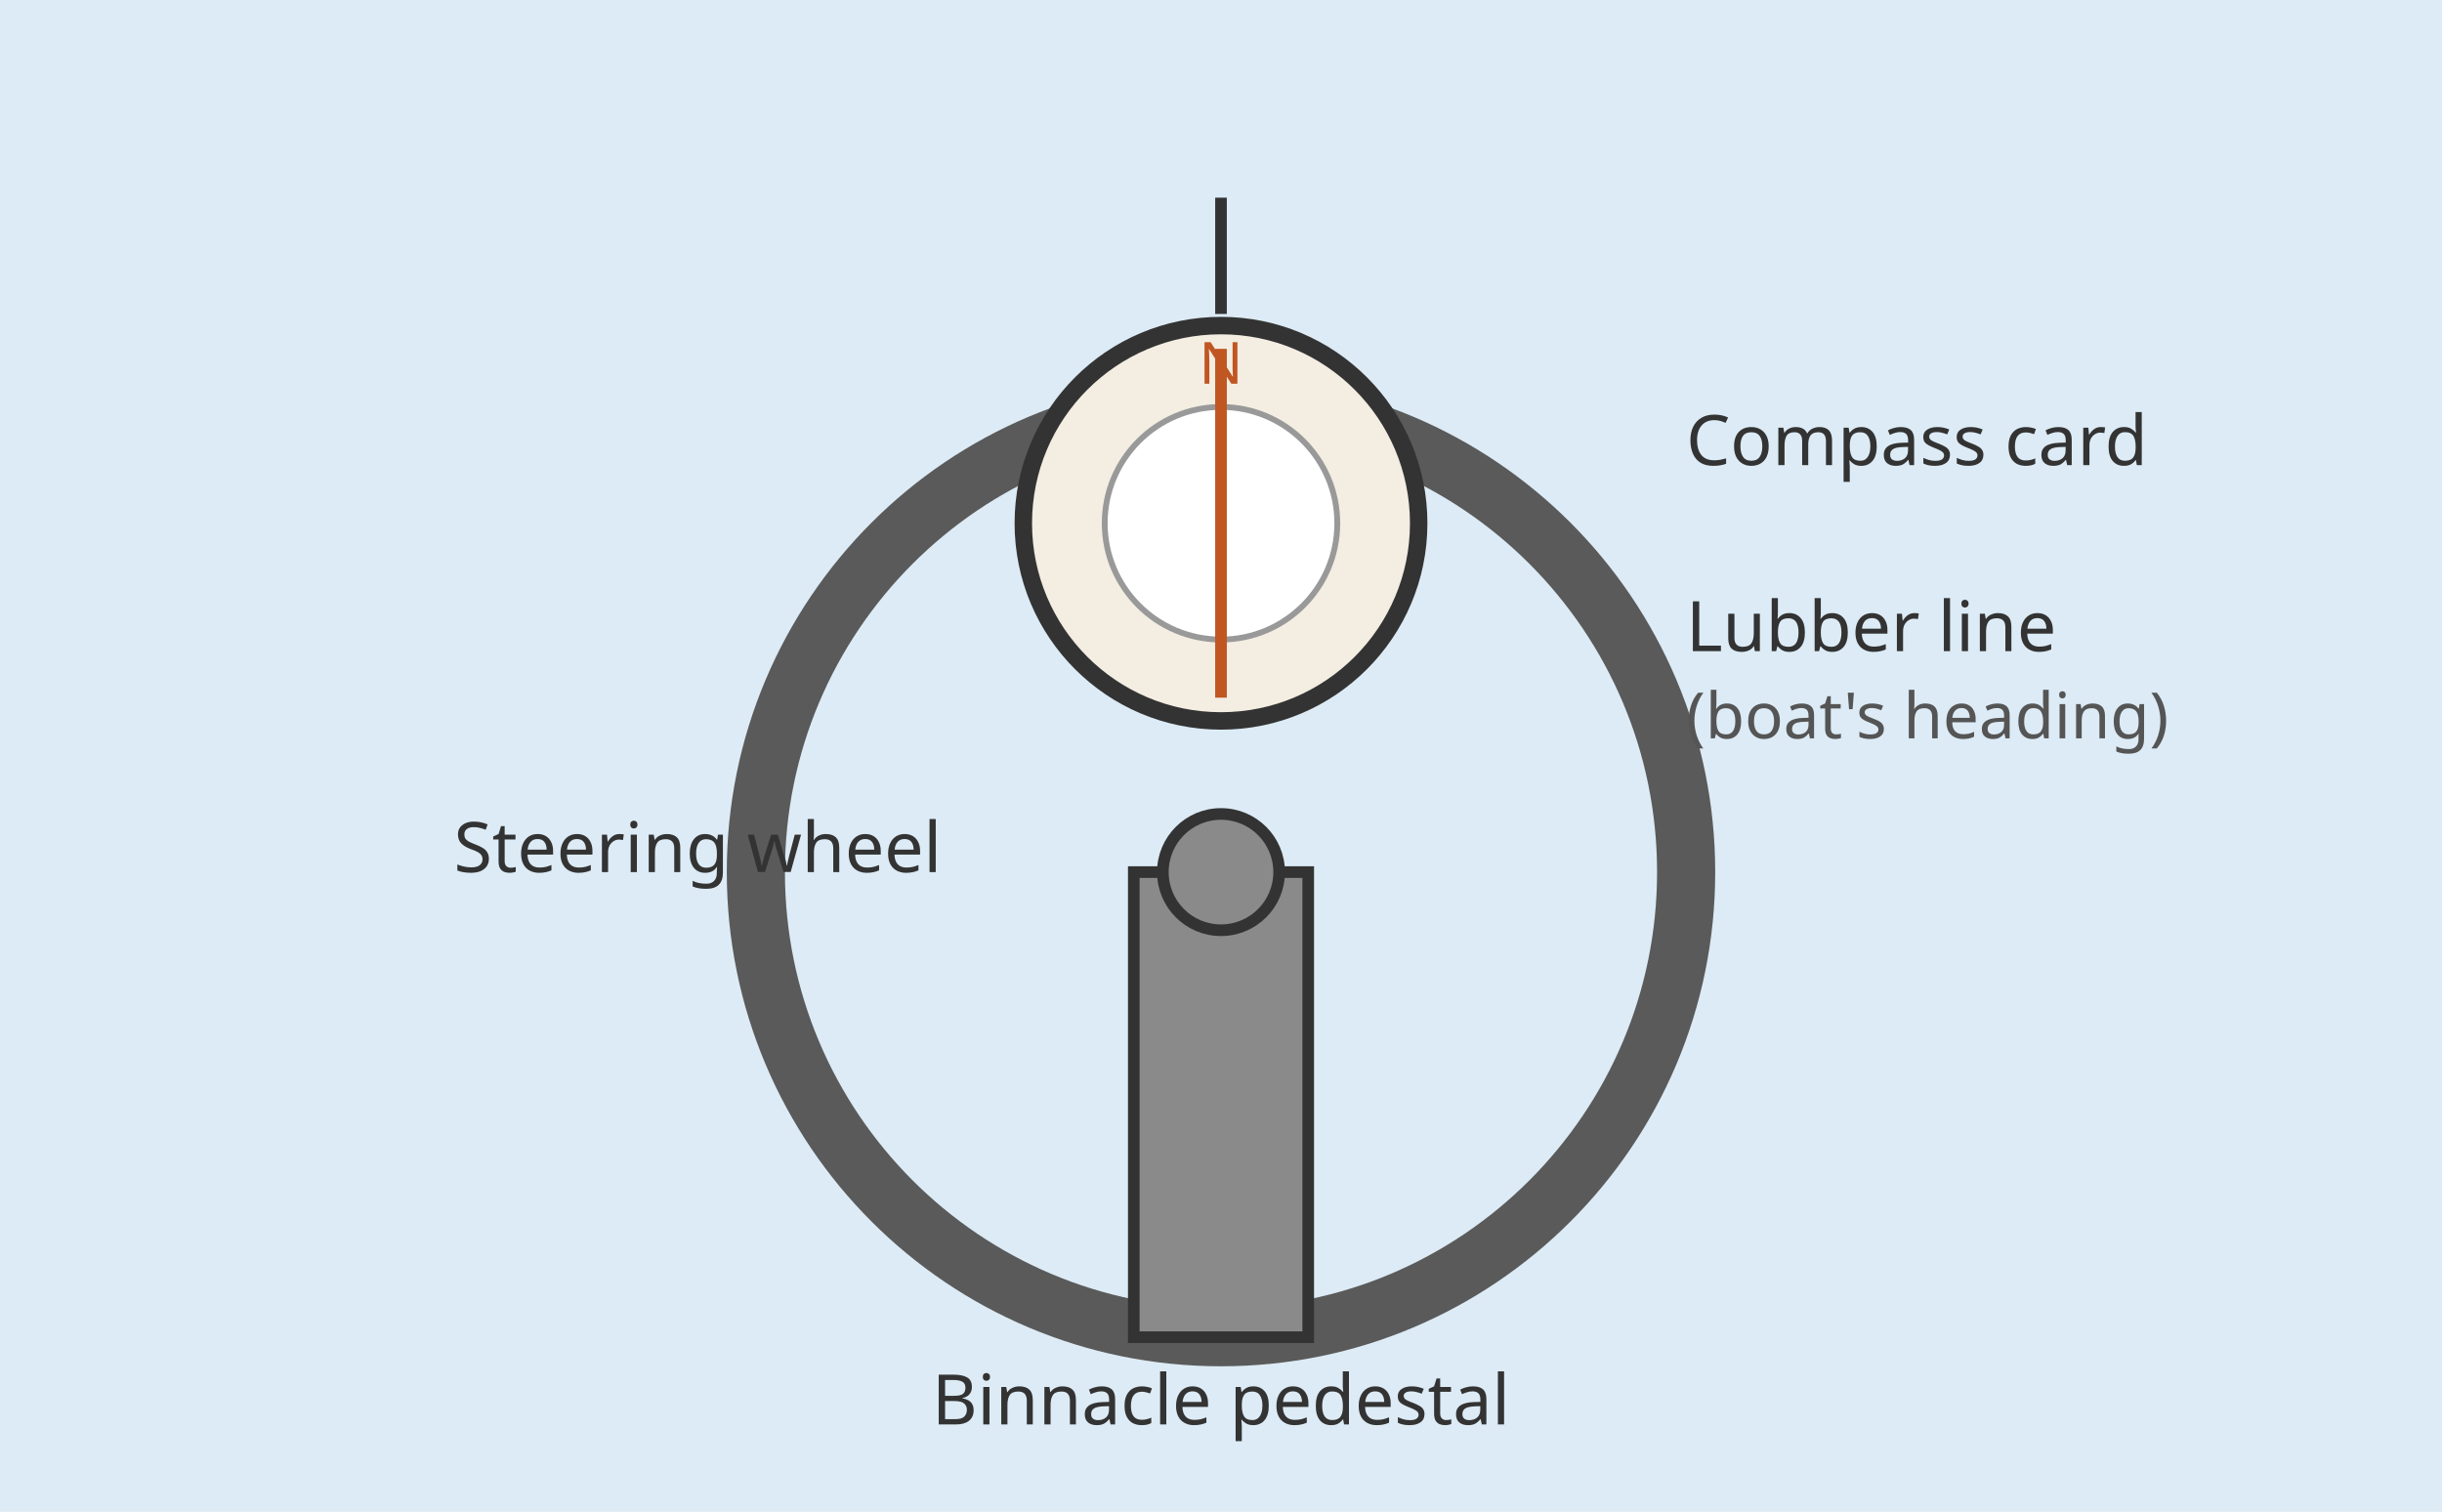
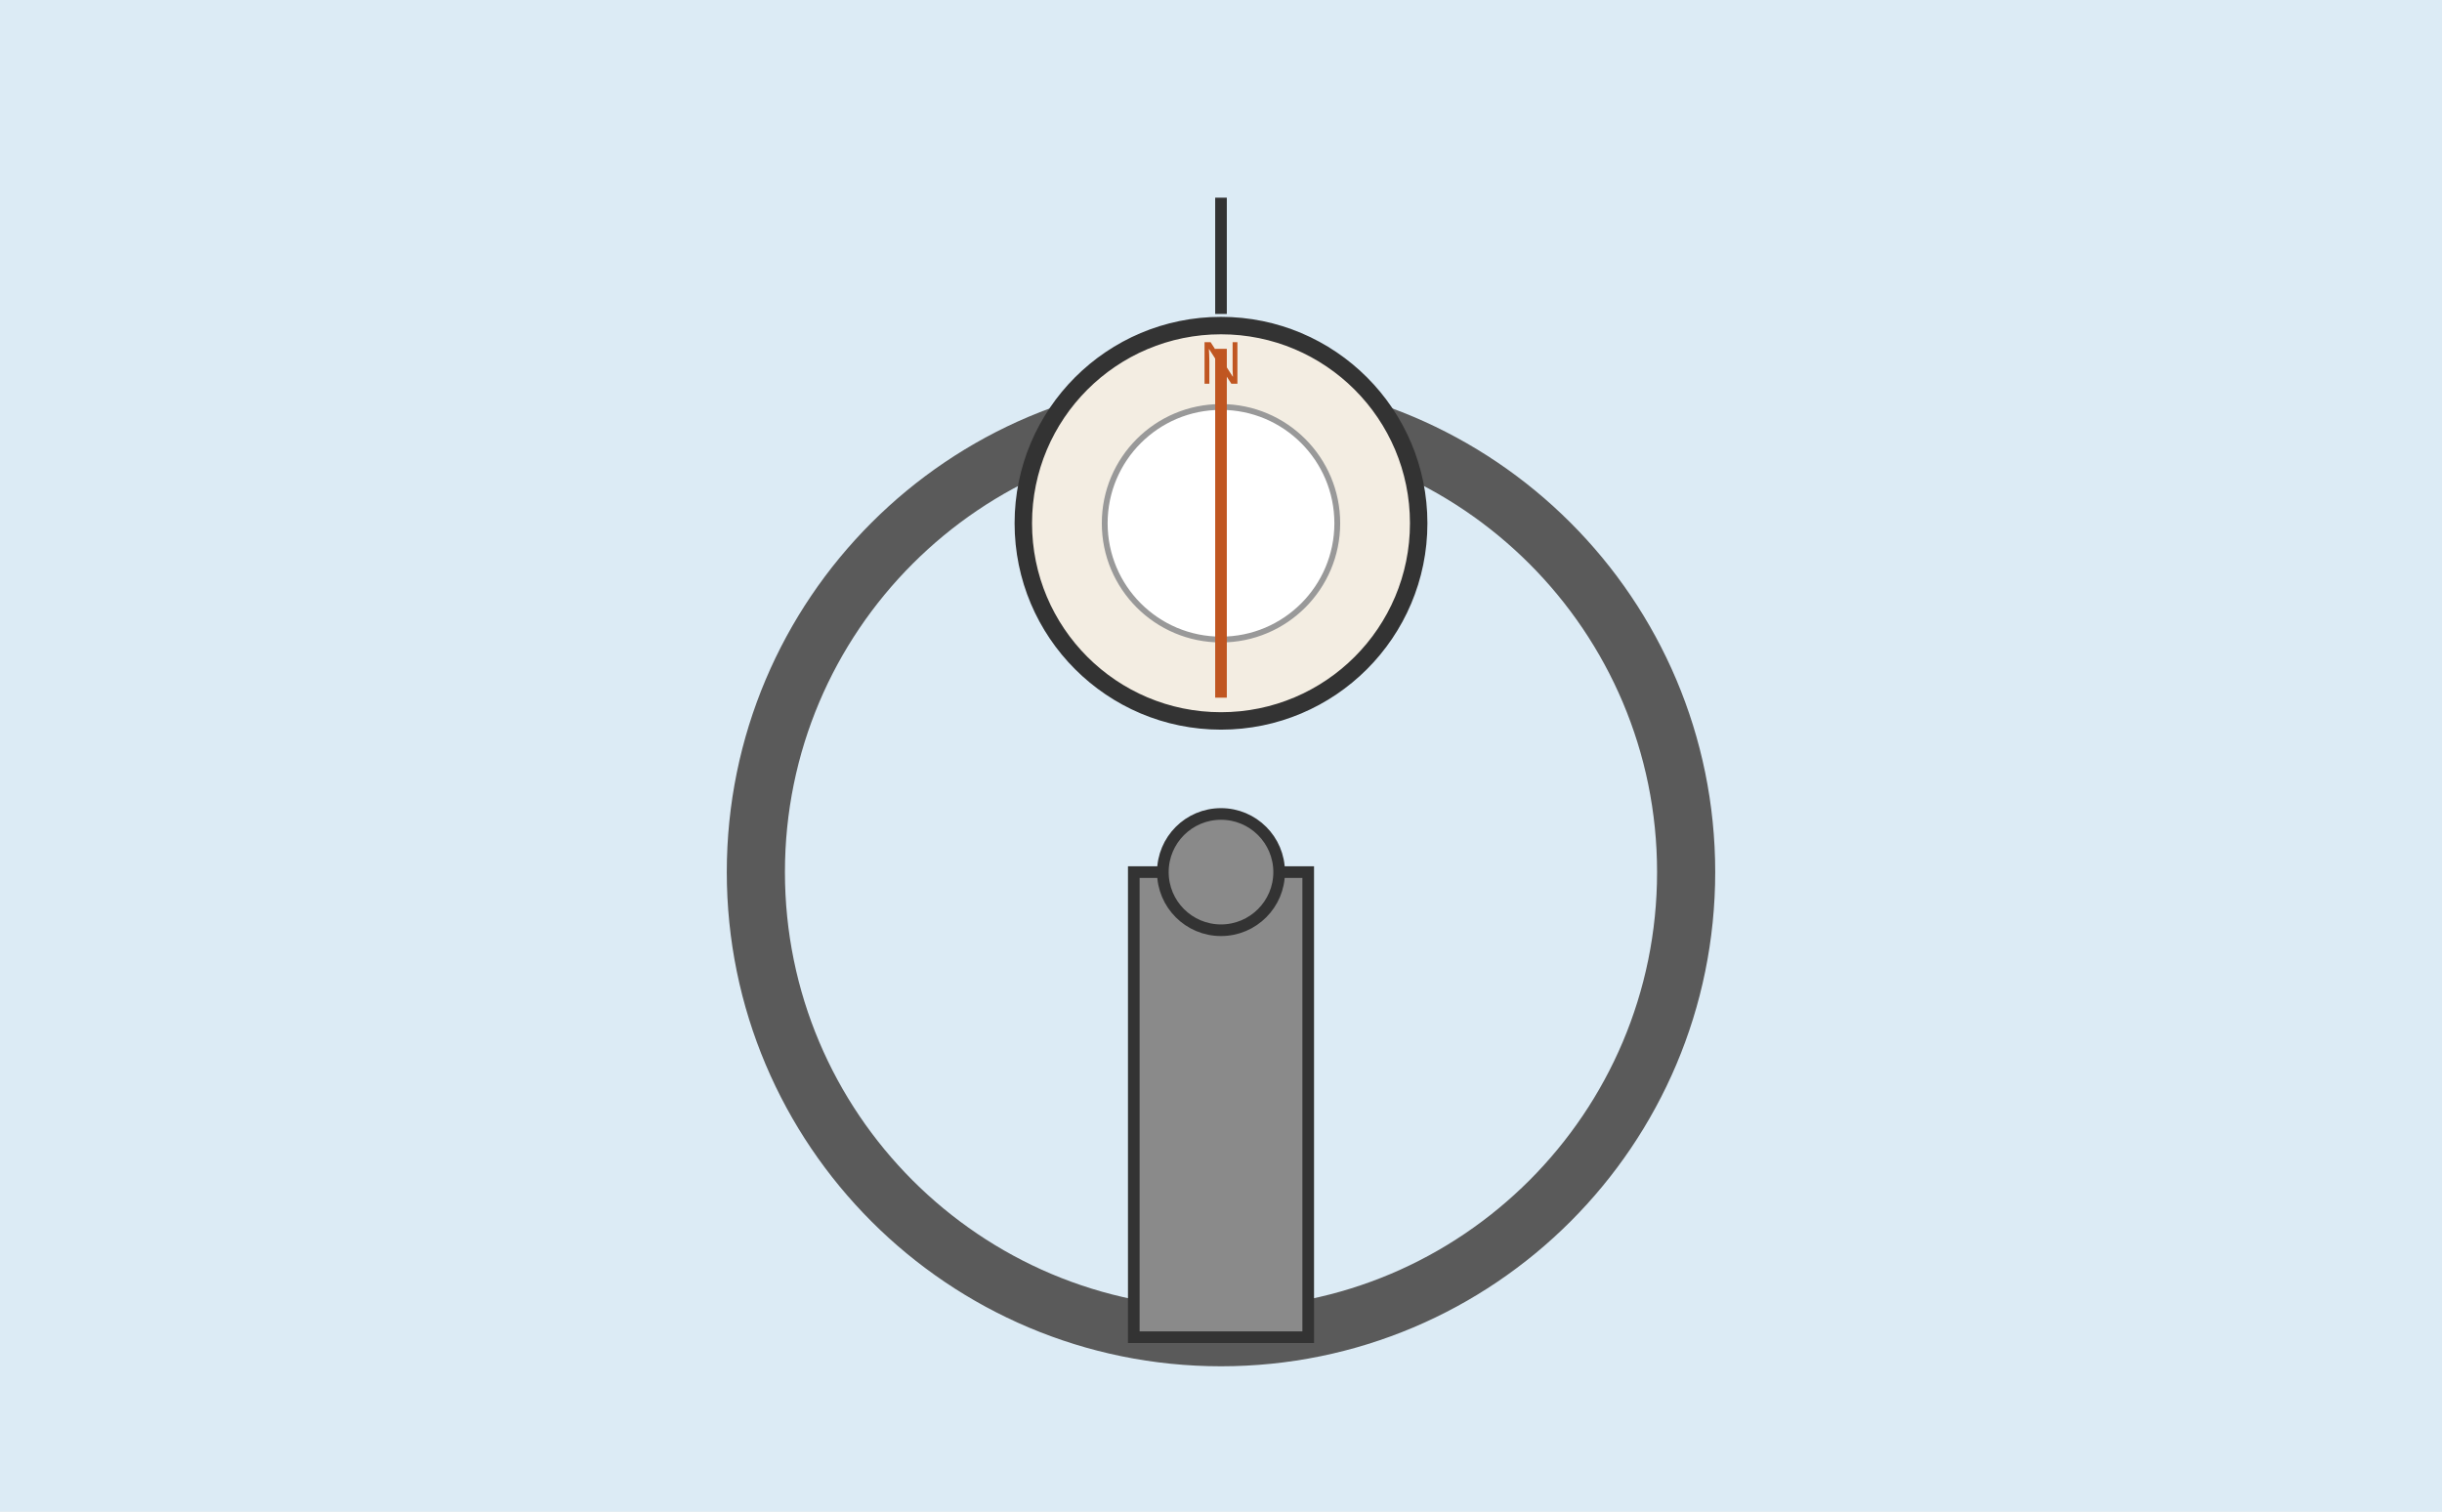
- <svg xmlns="http://www.w3.org/2000/svg" viewBox="0 0 420 260" role="img" aria-label="Cockpit binnacle with a steering wheel and a mounted magnetic compass on top, with the compass card and lubber line labeled">
+ <svg xmlns="http://www.w3.org/2000/svg" viewBox="0 0 420 260" role="img" aria-label="Cockpit steering pedestal scenario with a circular directional instrument above the wheel.">
  <rect width="420" height="260" fill="#dcebf5" />
  <circle cx="210" cy="150" r="80" fill="none" stroke="#5a5a5a" stroke-width="10" />
  <rect x="195" y="150" width="30" height="80" fill="#8a8a8a" stroke="#333" stroke-width="2" />
-   <text x="210" y="245" font-family="sans-serif" font-size="12" fill="#333" text-anchor="middle">Binnacle pedestal</text>
  <circle cx="210" cy="150" r="10" fill="#8a8a8a" stroke="#333" stroke-width="2" />
-   <text x="120" y="150" font-family="sans-serif" font-size="12" fill="#333" text-anchor="middle">Steering wheel</text>
  <g transform="translate(210 90)">
    <circle cx="0" cy="0" r="34" fill="#f3ede2" stroke="#333" stroke-width="3" />
    <circle cx="0" cy="0" r="20" fill="#fff" stroke="#999" stroke-width="1" />
    <line x1="0" y1="-30" x2="0" y2="30" stroke="#c05621" stroke-width="2" />
    <text x="0" y="-24" font-family="sans-serif" font-size="10" fill="#c05621" text-anchor="middle">N</text>
    <line x1="0" y1="-36" x2="0" y2="-56" stroke="#333" stroke-width="2" />
  </g>
-   <text x="290" y="80" font-family="sans-serif" font-size="12" fill="#333">Compass card</text>
-   <text x="290" y="112" font-family="sans-serif" font-size="12" fill="#333">Lubber line</text>
-   <text x="290" y="127" font-family="sans-serif" font-size="11" fill="#555">(boat's heading)</text>
</svg>
